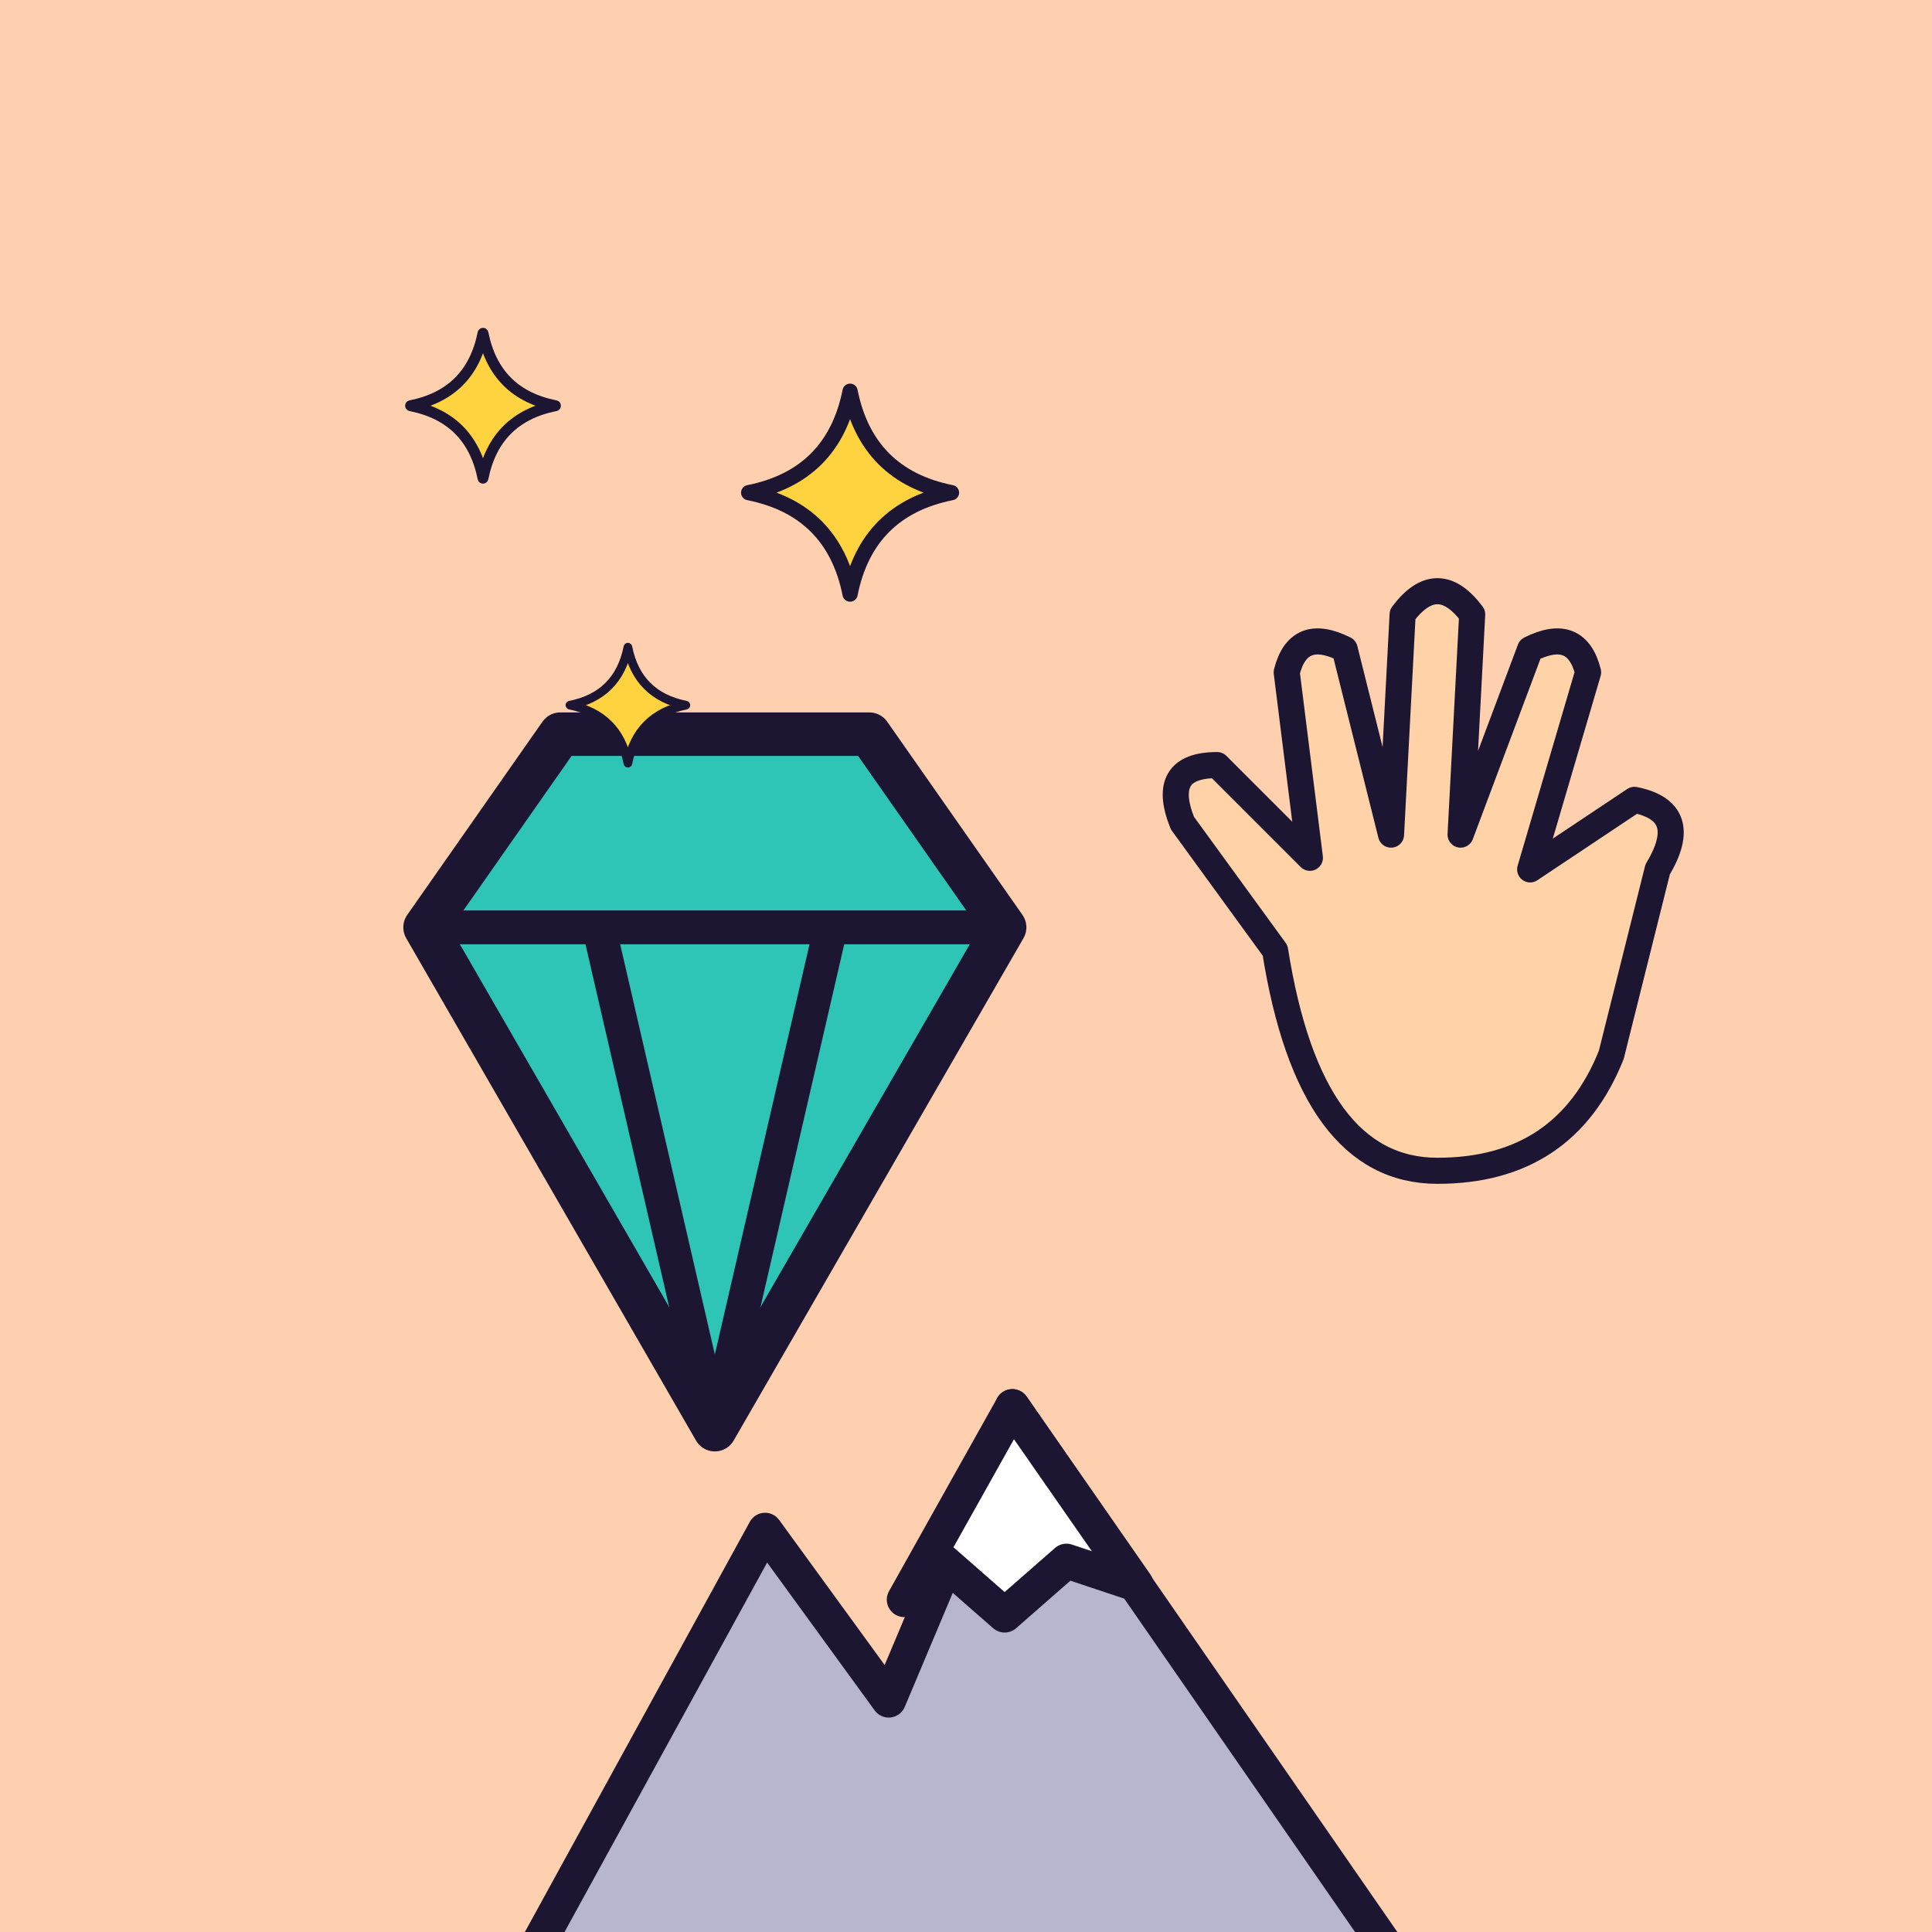
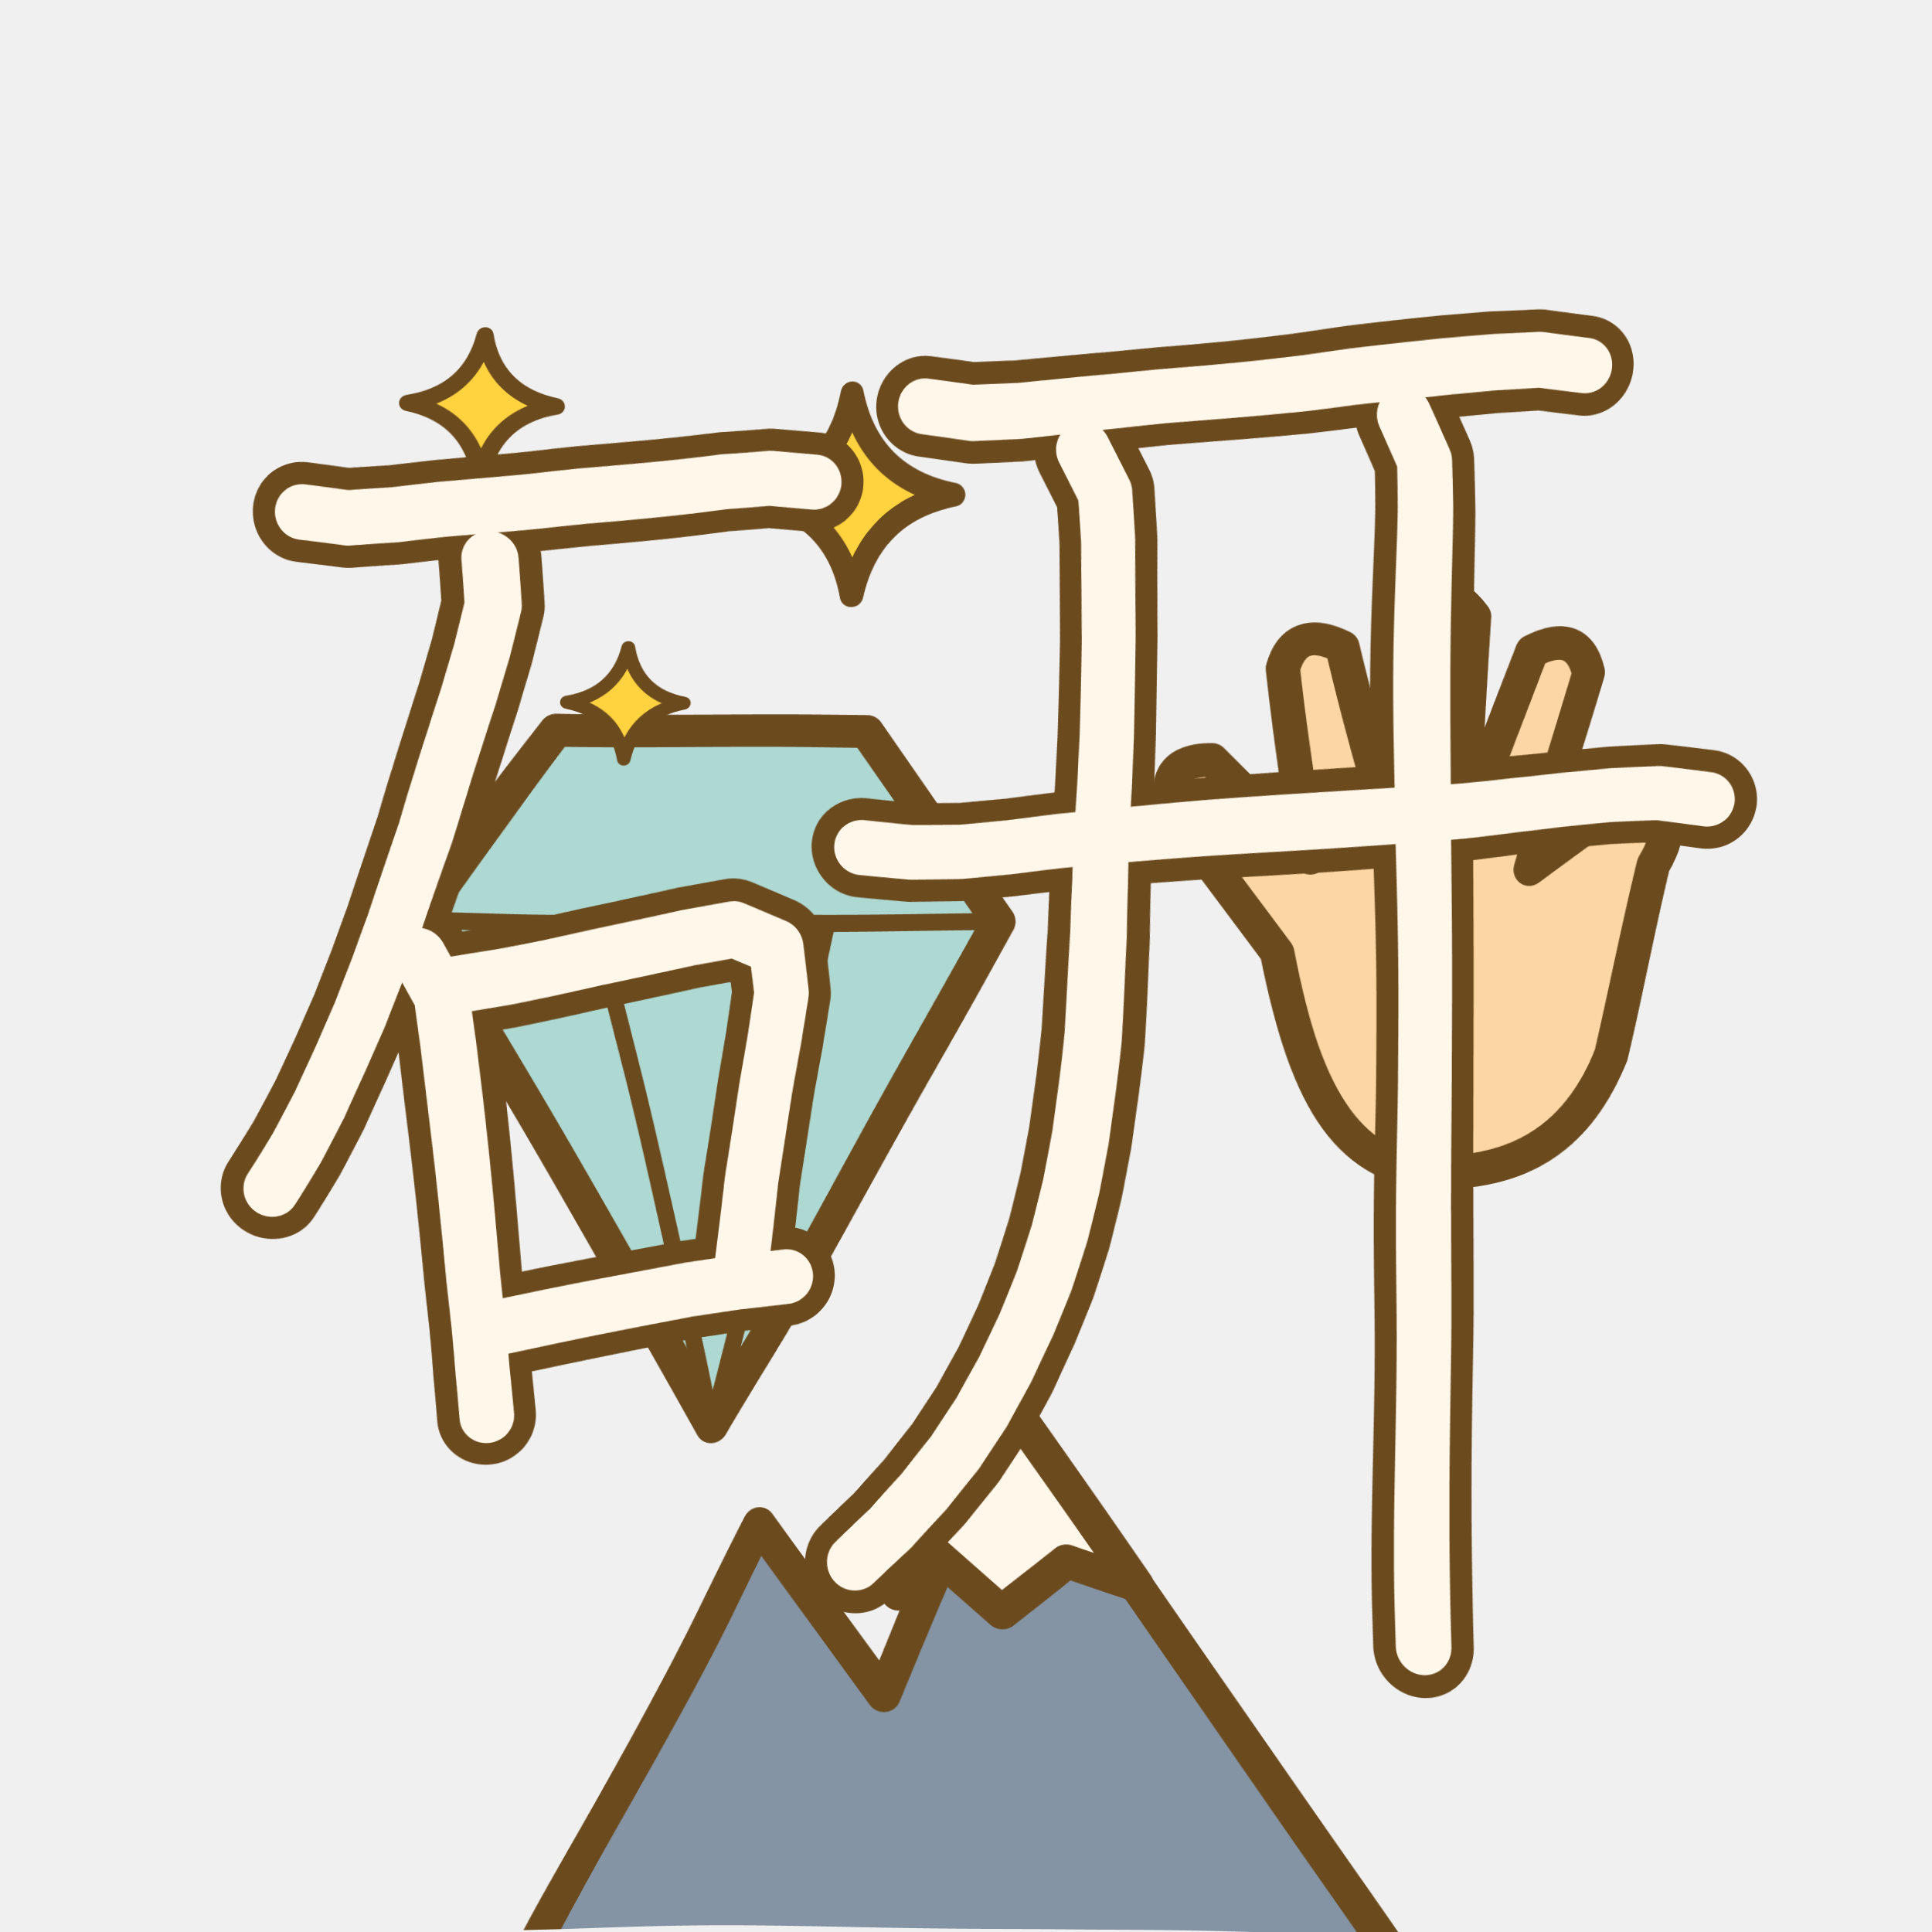
<svg xmlns="http://www.w3.org/2000/svg" viewBox="0 0 200 200">
-   <rect width="200" height="200" fill="#ffd0b0" stroke="none" />
-   <g stroke="#1c1633" stroke-width="4.5" stroke-linecap="round" stroke-linejoin="round" fill="none">
-     <g transform="translate(74 110) scale(1 1)">
-       <path d="M-30-14l14-20h32l14 20L0 38z" fill="#2ec4b6" />
-       <path d="M-30-14h60M-12-14L0 38l12-52" fill="none" stroke-width="3.5" />
-     </g>
-     <g transform="translate(150 96) scale(.6 .6)">
-       <path d="M-30 4l-16-22q-4-10 6-10l16 16-4-32q2-8 10-4l8 32 2-38q6-8 12 0l-2 38 12-32q8-4 10 4l-10 34 18-12q10 2 4 12L28 22q-8 20-30 20q-22 0-28-38z" fill="#ffd2a8" />
-     </g>
-     <g transform="translate(70 56) scale(.5 .5)">
-       <g transform="translate(-40 -28) scale(.5)">
-         <path d="M0-30q5 25 30 30q-25 5-30 30q-5-25-30-30q25-5 30-30z" fill="#ffd23f" />
+   <defs>
+     <filter id="w" filterUnits="userSpaceOnUse" x="-20" y="-20" width="240" height="240">
+       <feTurbulence type="fractalNoise" baseFrequency=".018" numOctaves="2" seed="205" />
+       <feDisplacementMap in="SourceGraphic" scale="2.6" />
+     </filter>
+     <filter id="s" x="-5%" y="-5%" width="110%" height="110%">
+       <feOffset in="SourceAlpha" dx="7" dy="-6" result="o" />
+       <feComposite in="SourceAlpha" in2="o" operator="out" result="c" />
+       <feFlood flood-color="#8a4a20" flood-opacity=".3" />
+       <feComposite in2="c" operator="in" result="d" />
+       <feMerge>
+         <feMergeNode in="SourceGraphic" />
+         <feMergeNode in="d" />
+       </feMerge>
+     </filter>
+   </defs>
+   <g filter="url(#w)">
+     <g stroke="#6b4a1e" stroke-linecap="round" stroke-linejoin="round" fill="none">
+       <g transform="translate(74.0 110.0) scale(1.000 1.000)" stroke-width="3.50">
+         <path d="M-30-14l14-20h32l14 20L0 38z" fill="#aed8d2" />
+         <path d="M-30-14h60M-12-14L0 38l12-52" fill="none" stroke-width="1.75" />
      </g>
-       <g transform="translate(36 -10) scale(.7)">
-         <path d="M0-30q5 25 30 30q-25 5-30 30q-5-25-30-30q25-5 30-30z" fill="#ffd23f" />
+       <g transform="translate(150.0 96.0) scale(0.600 0.600)" stroke-width="5.83">
+         <path d="M-30 4l-16-22q-4-10 6-10l16 16-4-32q2-8 10-4l8 32 2-38q6-8 12 0l-2 38 12-32q8-4 10 4l-10 34 18-12q10 2 4 12L28 22q-8 20-30 20q-22 0-28-38z" fill="#fcd6a4" />
      </g>
-       <g transform="translate(-10 34) scale(.4)">
-         <path d="M0-30q5 25 30 30q-25 5-30 30q-5-25-30-30q25-5 30-30z" fill="#ffd23f" />
+       <g transform="translate(70.0 56.0) scale(0.500 0.500)" stroke-width="7.00">
+         <g transform="translate(-40 -28) scale(.5)">
+           <path d="M0-30q5 25 30 30q-25 5-30 30q-5-25-30-30q25-5 30-30z" fill="#ffd23f" />
+         </g>
+         <g transform="translate(36 -10) scale(.7)">
+           <path d="M0-30q5 25 30 30q-25 5-30 30q-5-25-30-30q25-5 30-30z" fill="#ffd23f" />
+         </g>
+         <g transform="translate(-10 34) scale(.4)">
+           <path d="M0-30q5 25 30 30q-25 5-30 30q-5-25-30-30q25-5 30-30z" fill="#ffd23f" />
+         </g>
      </g>
-     </g>
-     <g transform="translate(100 176) scale(.8 .8)">
-       <path d="M-60 40L-26-22l16 22 16-38 54 78z" fill="#b8b5d0" />
-       <path d="M6-38l16 23-9-3-8 7-8-7-5 5z" fill="#ffffff" />
+       <g transform="translate(100.0 176.0) scale(0.800 0.800)" stroke-width="4.38">
+         <path d="M-60 40L-26-22l16 22 16-38 54 78z" fill="#8494a4" />
+         <path d="M6-38l16 23-9-3-8 7-8-7-5 5z" fill="#fff8ea" />
+       </g>
+       <g stroke-width="10.3">
+         <path transform="translate(6 6)" d="M25.9 47.6L30.6 48.2L35.4 47.8L40.1 47.1L44.8 46.5L49.5 45.9L54.3 45.2L59.0 44.6L63.8 44.0L68.5 43.4L73.3 43.1L78.0 43.6" />
+         <path transform="translate(6 6)" d="M44.9 52.0L45.3 56.9L44.3 61.8L43.1 66.7L41.8 71.4L40.4 76.2L38.9 81.0L37.2 85.7L35.5 90.4L33.7 94.9L31.7 99.5L29.5 104.0L27.2 108.5L24.7 112.8L22.0 117.0" />
+         <path transform="translate(6 6)" d="M38.0 93.6L40.2 97.7L40.7 102.5L41.1 107.2L41.5 111.9L41.9 116.6L42.3 121.4L42.7 126.1L43.2 130.9L43.6 135.6L44.1 140.3" />
+         <path transform="translate(6 6)" d="M41.8 96.4L46.6 95.5L51.3 94.5L56.1 93.4L60.8 92.4L65.6 91.4L70.4 90.6L74.7 92.4L75.2 97.1L74.4 101.9L73.5 106.7L72.7 111.5L71.9 116.2L71.3 121.1L70.7 125.9" />
+         <path transform="translate(6 6)" d="M45.3 131.1L50.3 130.2L55.3 129.3L60.3 128.4L65.3 127.5L70.4 126.8L75.5 126.3" />
+         <path transform="translate(6 6)" d="M89.7 36.0L94.6 36.7L99.5 36.5L104.4 36.0L109.3 35.5L114.2 34.9L119.1 34.4L124.0 33.9L128.8 33.4L133.8 32.8L138.7 32.3L143.6 31.8L148.5 31.4L153.4 31.2L158.2 31.9" />
+         <path transform="translate(6 6)" d="M83.7 82.2L88.8 82.7L94.0 82.7L99.1 82.3L104.3 81.7L109.4 81.2L114.5 80.7L119.6 80.2L124.9 79.7L130.0 79.2L135.1 78.7L140.3 78.2L145.4 77.8L150.6 77.3L155.7 76.9L160.9 76.6L166.1 76.5L171.2 77.2" />
+         <path transform="translate(6 6)" d="M106.1 40.5L108.4 45.0L108.8 50.1L108.9 55.3L109.0 60.4L109.0 65.5L109.0 70.6L108.9 75.7L108.7 80.8L108.5 86.0L108.2 91.2L107.7 96.4L107.2 101.4L106.5 106.4L105.7 111.6L104.7 116.6L103.5 121.5L102.0 126.5L100.3 131.2L98.3 136.0L96.0 140.6L93.4 144.9L90.3 149.1L86.9 153.0L83.2 156.5" />
+         <path transform="translate(6 6)" d="M139.1 36.7L141.1 41.3L141.2 46.4L141.2 51.6L141.2 56.7L141.2 61.7L141.2 67.0L141.2 72.1L141.2 77.2L141.2 82.3L141.2 87.5L141.2 92.5L141.2 97.6L141.2 102.8L141.2 107.9L141.2 113.0L141.2 118.1L141.2 123.2L141.2 128.3L141.2 133.5L141.2 138.6L141.2 143.8L141.2 148.8L141.2 154.1L141.2 159.2L141.2 164.3" />
+       </g>
+       <g stroke="#fff8ea" stroke-width="5.7">
+         <path transform="translate(6 6)" d="M25.9 47.6L30.6 48.2L35.4 47.8L40.1 47.1L44.8 46.5L49.5 45.9L54.3 45.2L59.0 44.6L63.8 44.0L68.5 43.4L73.3 43.1L78.0 43.6" />
+         <path transform="translate(6 6)" d="M44.9 52.0L45.3 56.9L44.3 61.8L43.1 66.7L41.8 71.4L40.4 76.2L38.9 81.0L37.2 85.7L35.5 90.4L33.7 94.9L31.7 99.5L29.5 104.0L27.2 108.5L24.7 112.8L22.0 117.0" />
+         <path transform="translate(6 6)" d="M38.0 93.6L40.2 97.7L40.7 102.5L41.1 107.2L41.5 111.9L41.9 116.6L42.3 121.4L42.7 126.1L43.2 130.9L43.6 135.6L44.1 140.3" />
+         <path transform="translate(6 6)" d="M41.8 96.4L46.6 95.5L51.3 94.5L56.1 93.4L60.8 92.4L65.6 91.4L70.4 90.6L74.7 92.4L75.2 97.1L74.4 101.9L73.5 106.7L72.7 111.5L71.9 116.2L71.3 121.1L70.7 125.9" />
+         <path transform="translate(6 6)" d="M45.3 131.1L50.3 130.2L55.3 129.3L60.3 128.4L65.3 127.5L70.4 126.8L75.5 126.3" />
+         <path transform="translate(6 6)" d="M89.7 36.0L94.6 36.7L99.5 36.5L104.4 36.0L109.3 35.5L114.2 34.9L119.1 34.4L124.0 33.9L128.8 33.4L133.8 32.8L138.7 32.3L143.6 31.8L148.5 31.4L153.4 31.2L158.2 31.9" />
+         <path transform="translate(6 6)" d="M83.7 82.2L88.8 82.7L94.0 82.7L99.1 82.3L104.3 81.7L109.4 81.2L114.5 80.7L119.6 80.2L124.9 79.7L130.0 79.2L135.1 78.7L140.3 78.2L145.4 77.8L150.6 77.3L155.7 76.9L160.9 76.6L166.1 76.5L171.2 77.2" />
+         <path transform="translate(6 6)" d="M106.1 40.5L108.4 45.0L108.8 50.1L108.9 55.3L109.0 60.4L109.0 65.5L109.0 70.6L108.9 75.7L108.7 80.8L108.5 86.0L108.2 91.2L107.7 96.4L107.2 101.4L106.5 106.4L105.7 111.6L104.7 116.6L103.5 121.5L102.0 126.5L100.3 131.2L98.3 136.0L96.0 140.6L93.4 144.9L90.3 149.1L86.9 153.0L83.2 156.5" />
+         <path transform="translate(6 6)" d="M139.1 36.7L141.1 41.3L141.2 46.4L141.2 51.6L141.2 56.7L141.2 61.7L141.2 67.0L141.2 72.1L141.2 77.2L141.2 82.3L141.2 87.5L141.2 92.5L141.2 97.6L141.2 102.8L141.2 107.9L141.2 113.0L141.2 118.1L141.2 123.2L141.2 128.3L141.2 133.5L141.2 138.6L141.2 143.8L141.2 148.8L141.2 154.1L141.2 159.2L141.2 164.3" />
+       </g>
    </g>
  </g>
</svg>
